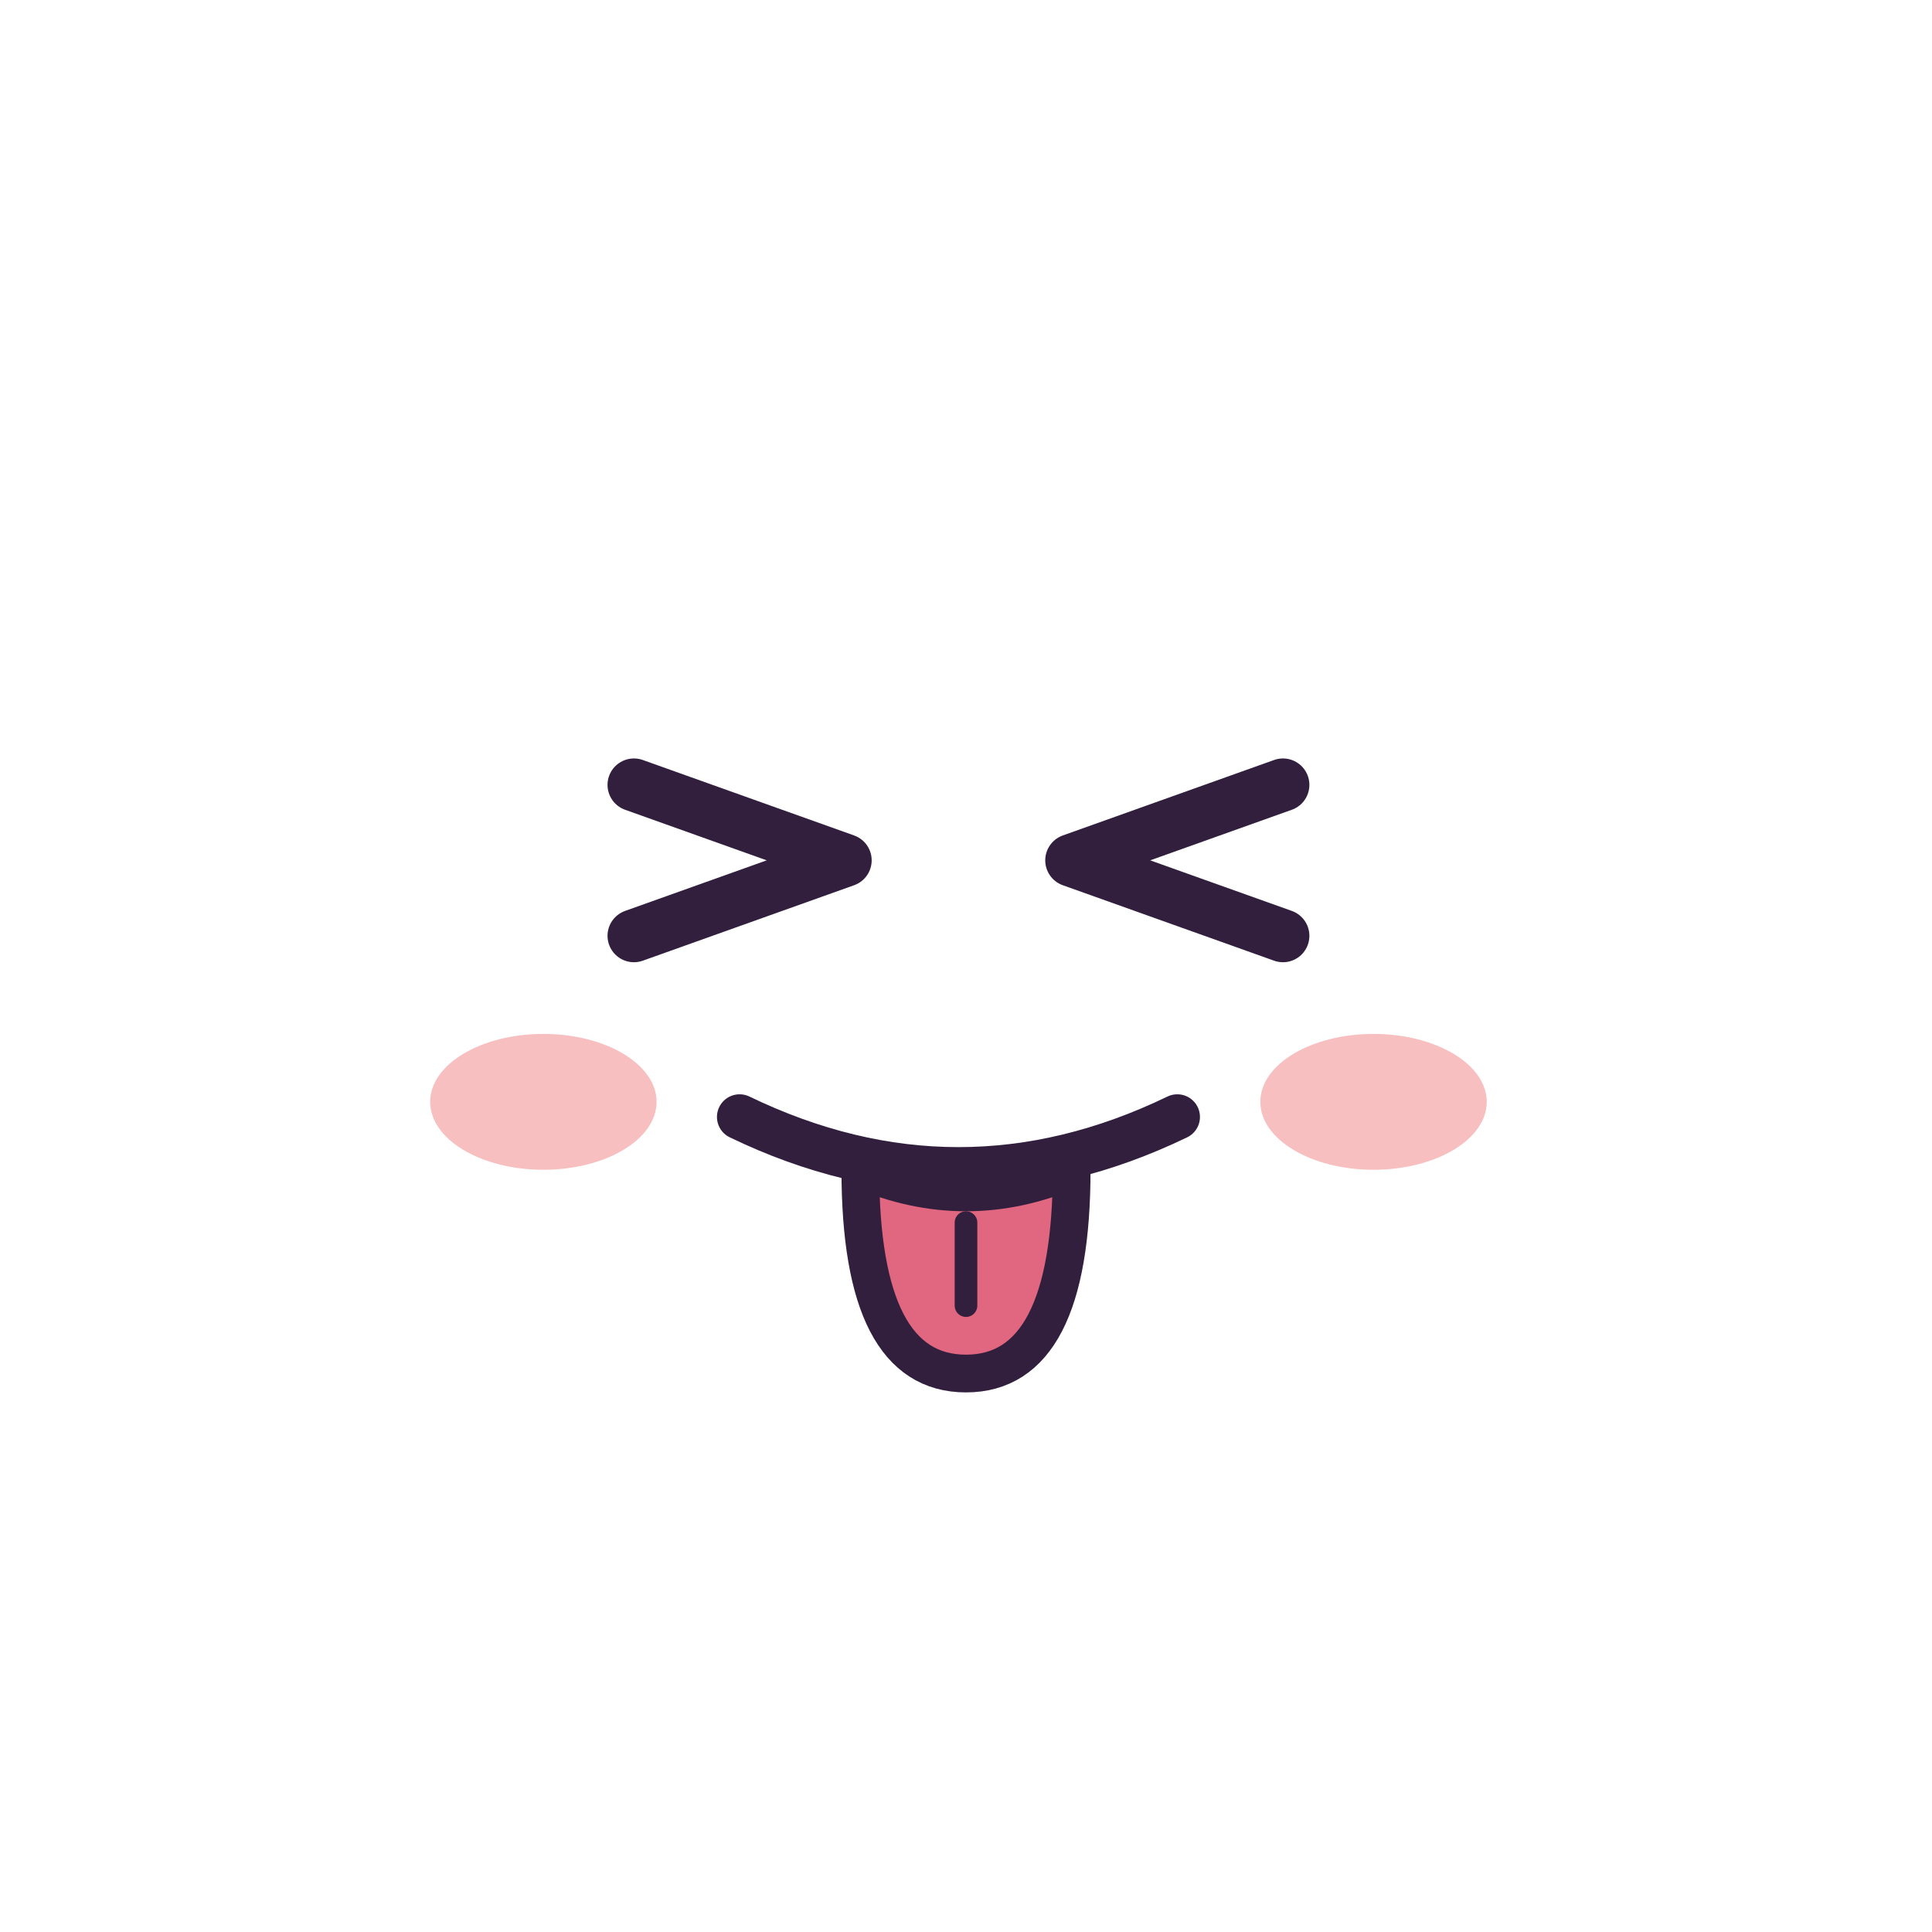
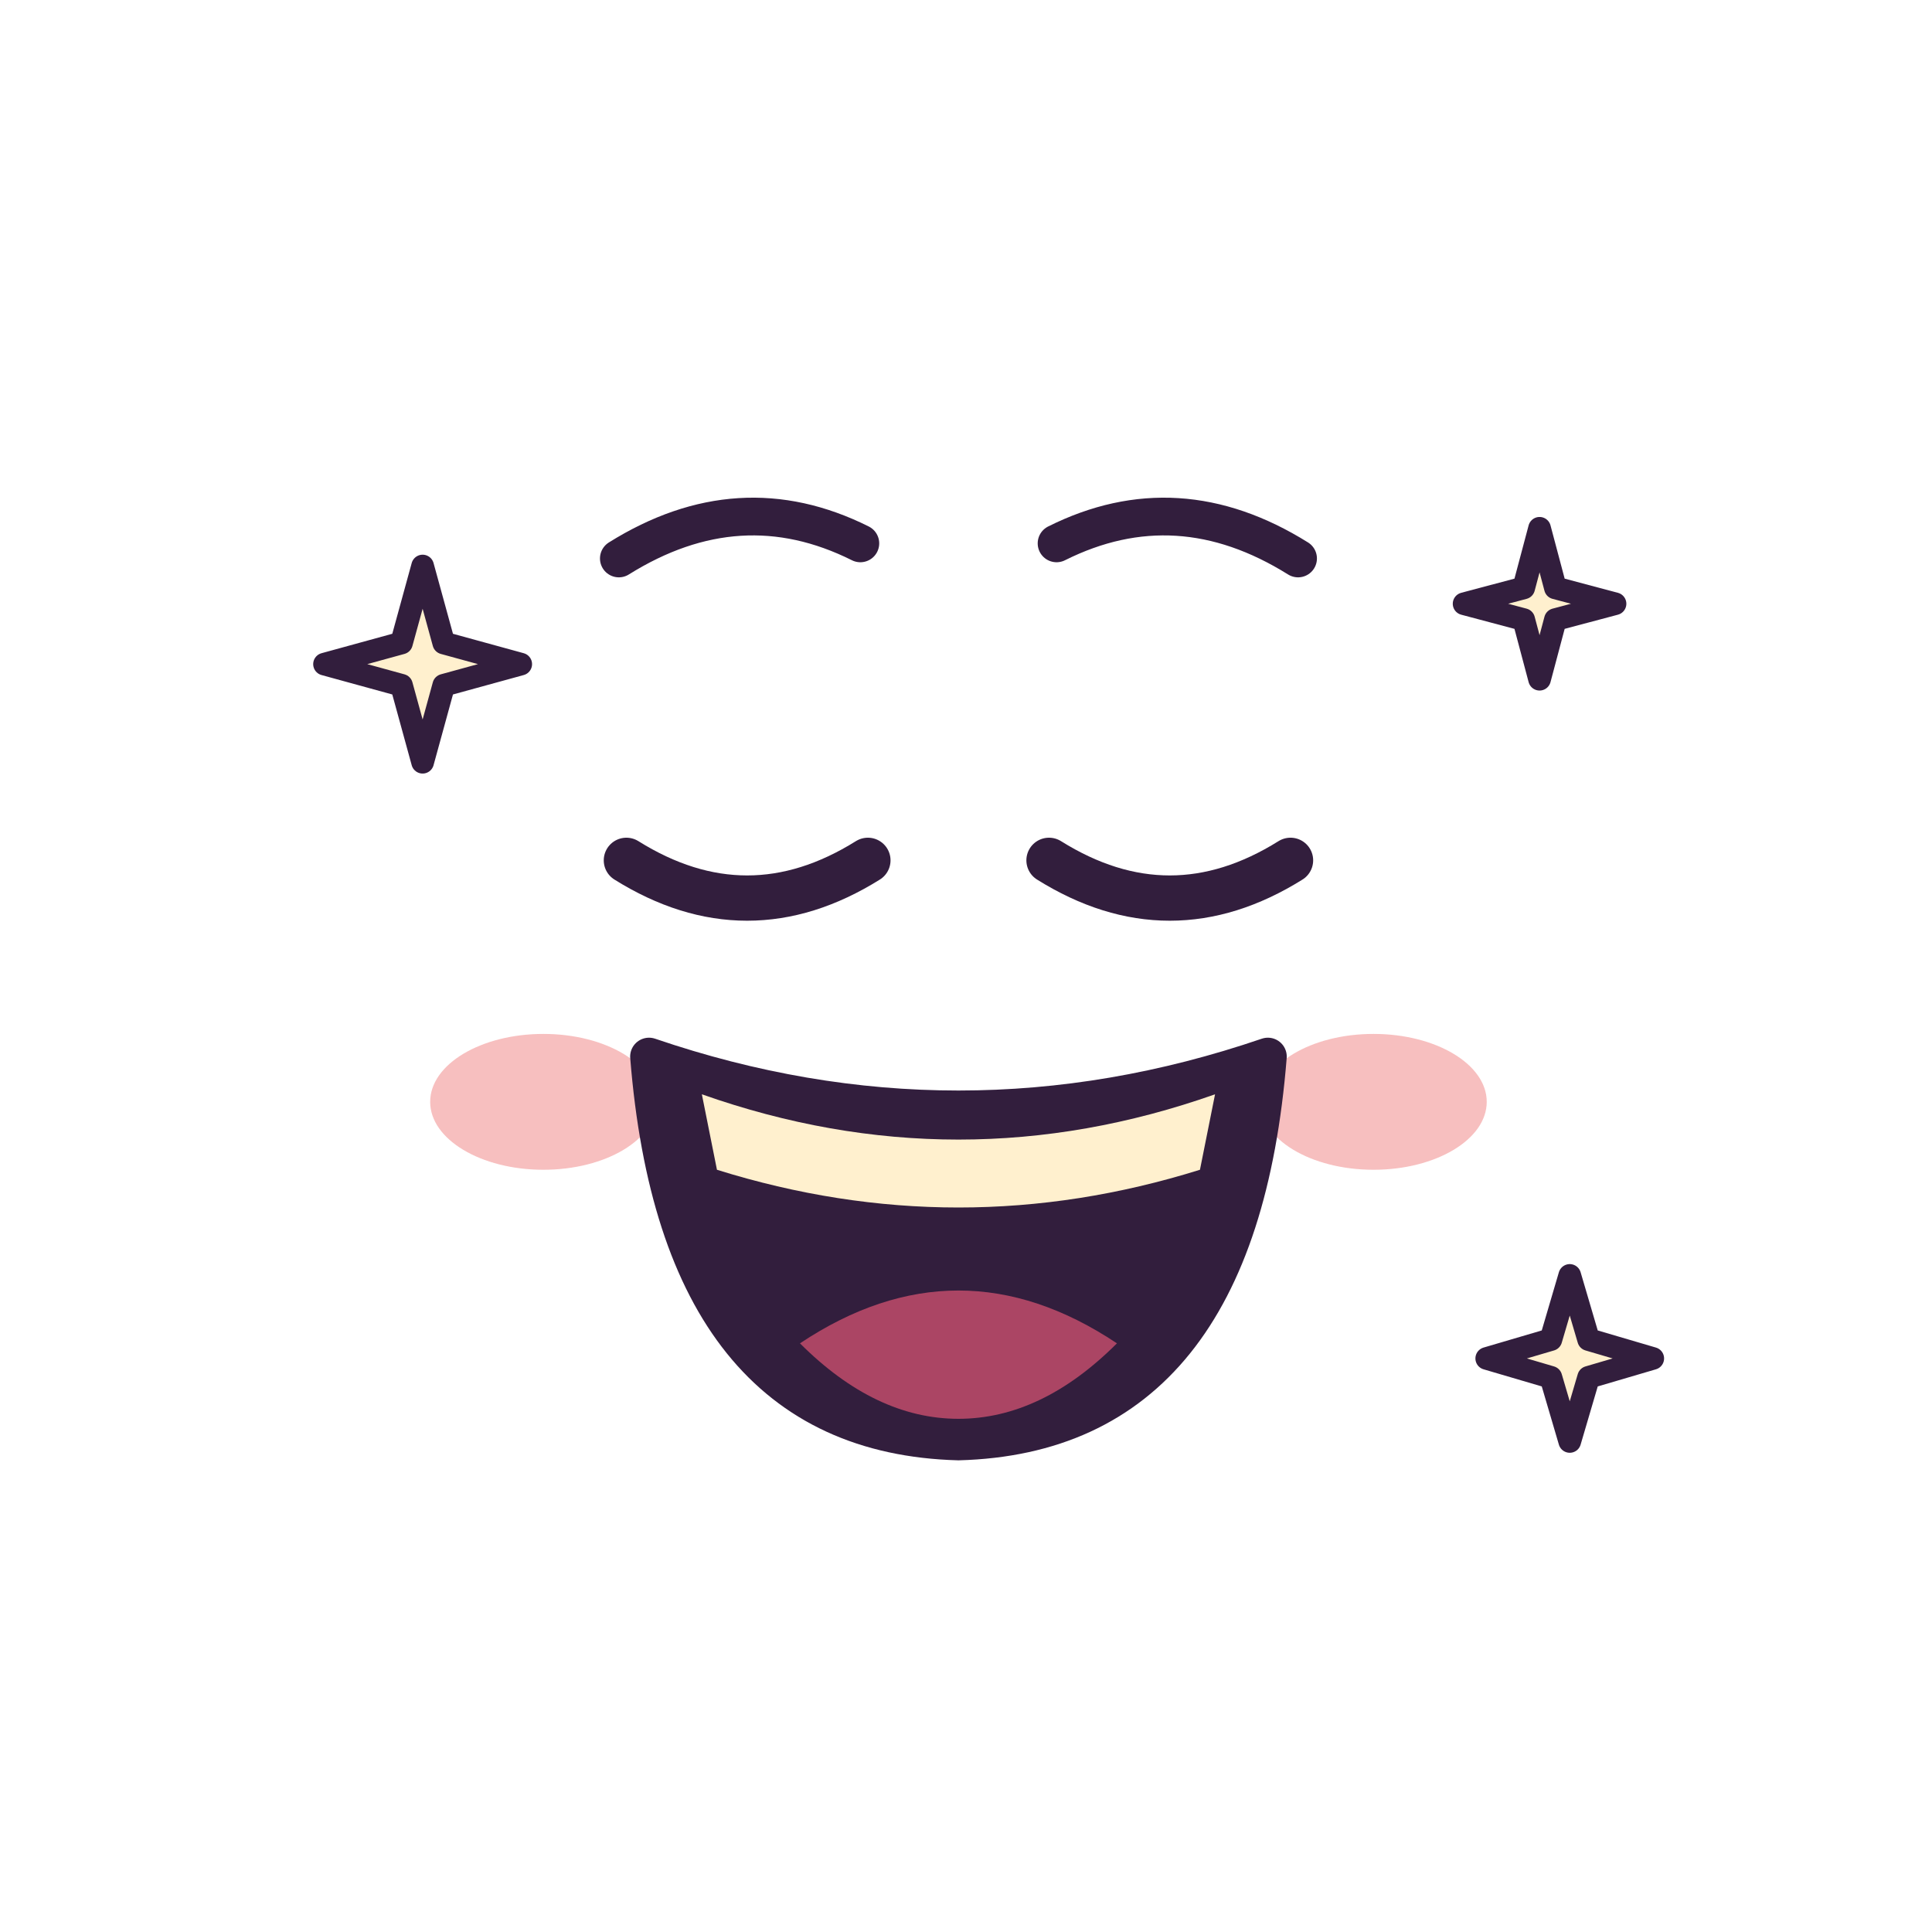
<svg xmlns="http://www.w3.org/2000/svg" width="256" height="256" viewBox="0 0 256 256">
  <g stroke="#321E3D" stroke-width="8" stroke-linecap="round" stroke-linejoin="round">
    <ellipse cx="72" cy="146" rx="15" ry="9" fill="#F08A8A" stroke="none" opacity=".55" />
    <ellipse cx="182" cy="146" rx="15" ry="9" fill="#F08A8A" stroke="none" opacity=".55" />
-     <path d="M 84 104 L 112 114 L 84 124" fill="none" stroke-width="7" />
-     <path d="M 170 104 L 142 114 L 170 124" fill="none" stroke-width="7" />
-     <path d="M 98 148 Q 127 162 156 148" fill="none" stroke-width="6" />
-     <path d="M 114 155 Q 114 182 128 182 Q 142 182 142 155 Q 128 161 114 155 Z" fill="#E0677F" stroke-width="5" />
-     <path d="M 128 162 L 128 173" fill="none" stroke-width="3" />
+     <path d="M 56.0 75.0 L 58.8 85.2 L 69.0 88.0 L 58.8 90.8 L 56.0 101.0 L 53.2 90.8 L 43.0 88.0 L 53.2 85.2 Z" fill="#FFF0CE" stroke-width="3" />
+     <path d="M 204.0 70.0 L 206.1 77.9 L 214.0 80.0 L 206.1 82.1 L 204.0 90.0 L 201.9 82.1 L 194.0 80.0 L 201.9 77.9 Z" fill="#FFF0CE" stroke-width="3" />
+     <path d="M 208.0 169.0 L 210.5 177.5 L 219.0 180.0 L 210.5 182.5 L 208.0 191.0 L 205.5 182.5 L 197.0 180.0 L 205.5 177.5 Z" fill="#FFF0CE" stroke-width="3" />
+     <path d="M 83 114 Q 99 124 115 114" fill="none" stroke-width="6" />
+     <path d="M 139 114 Q 155 124 171 114" fill="none" stroke-width="6" />
+     <path d="M 82 74 Q 98 64 114 72" fill="none" stroke-width="5" />
+     <path d="M 140 72 Q 156 64 172 74" fill="none" stroke-width="5" />
+     <path d="M 86 140 Q 127 154 168 140 Q 164 190 127 191 Q 90 190 86 140 Z" fill="#321E3D" stroke-width="5" />
+     <path d="M 93 145 Q 127 157 161 145 L 159 155 Q 127 165 95 155 Z" fill="#FFF0CE" stroke="none" />
+     <path d="M 106 178 Q 127 164 148 178 Q 138 188 127 188 Q 116 188 106 178 Z" fill="#AB4564" stroke="none" />
  </g>
</svg>
